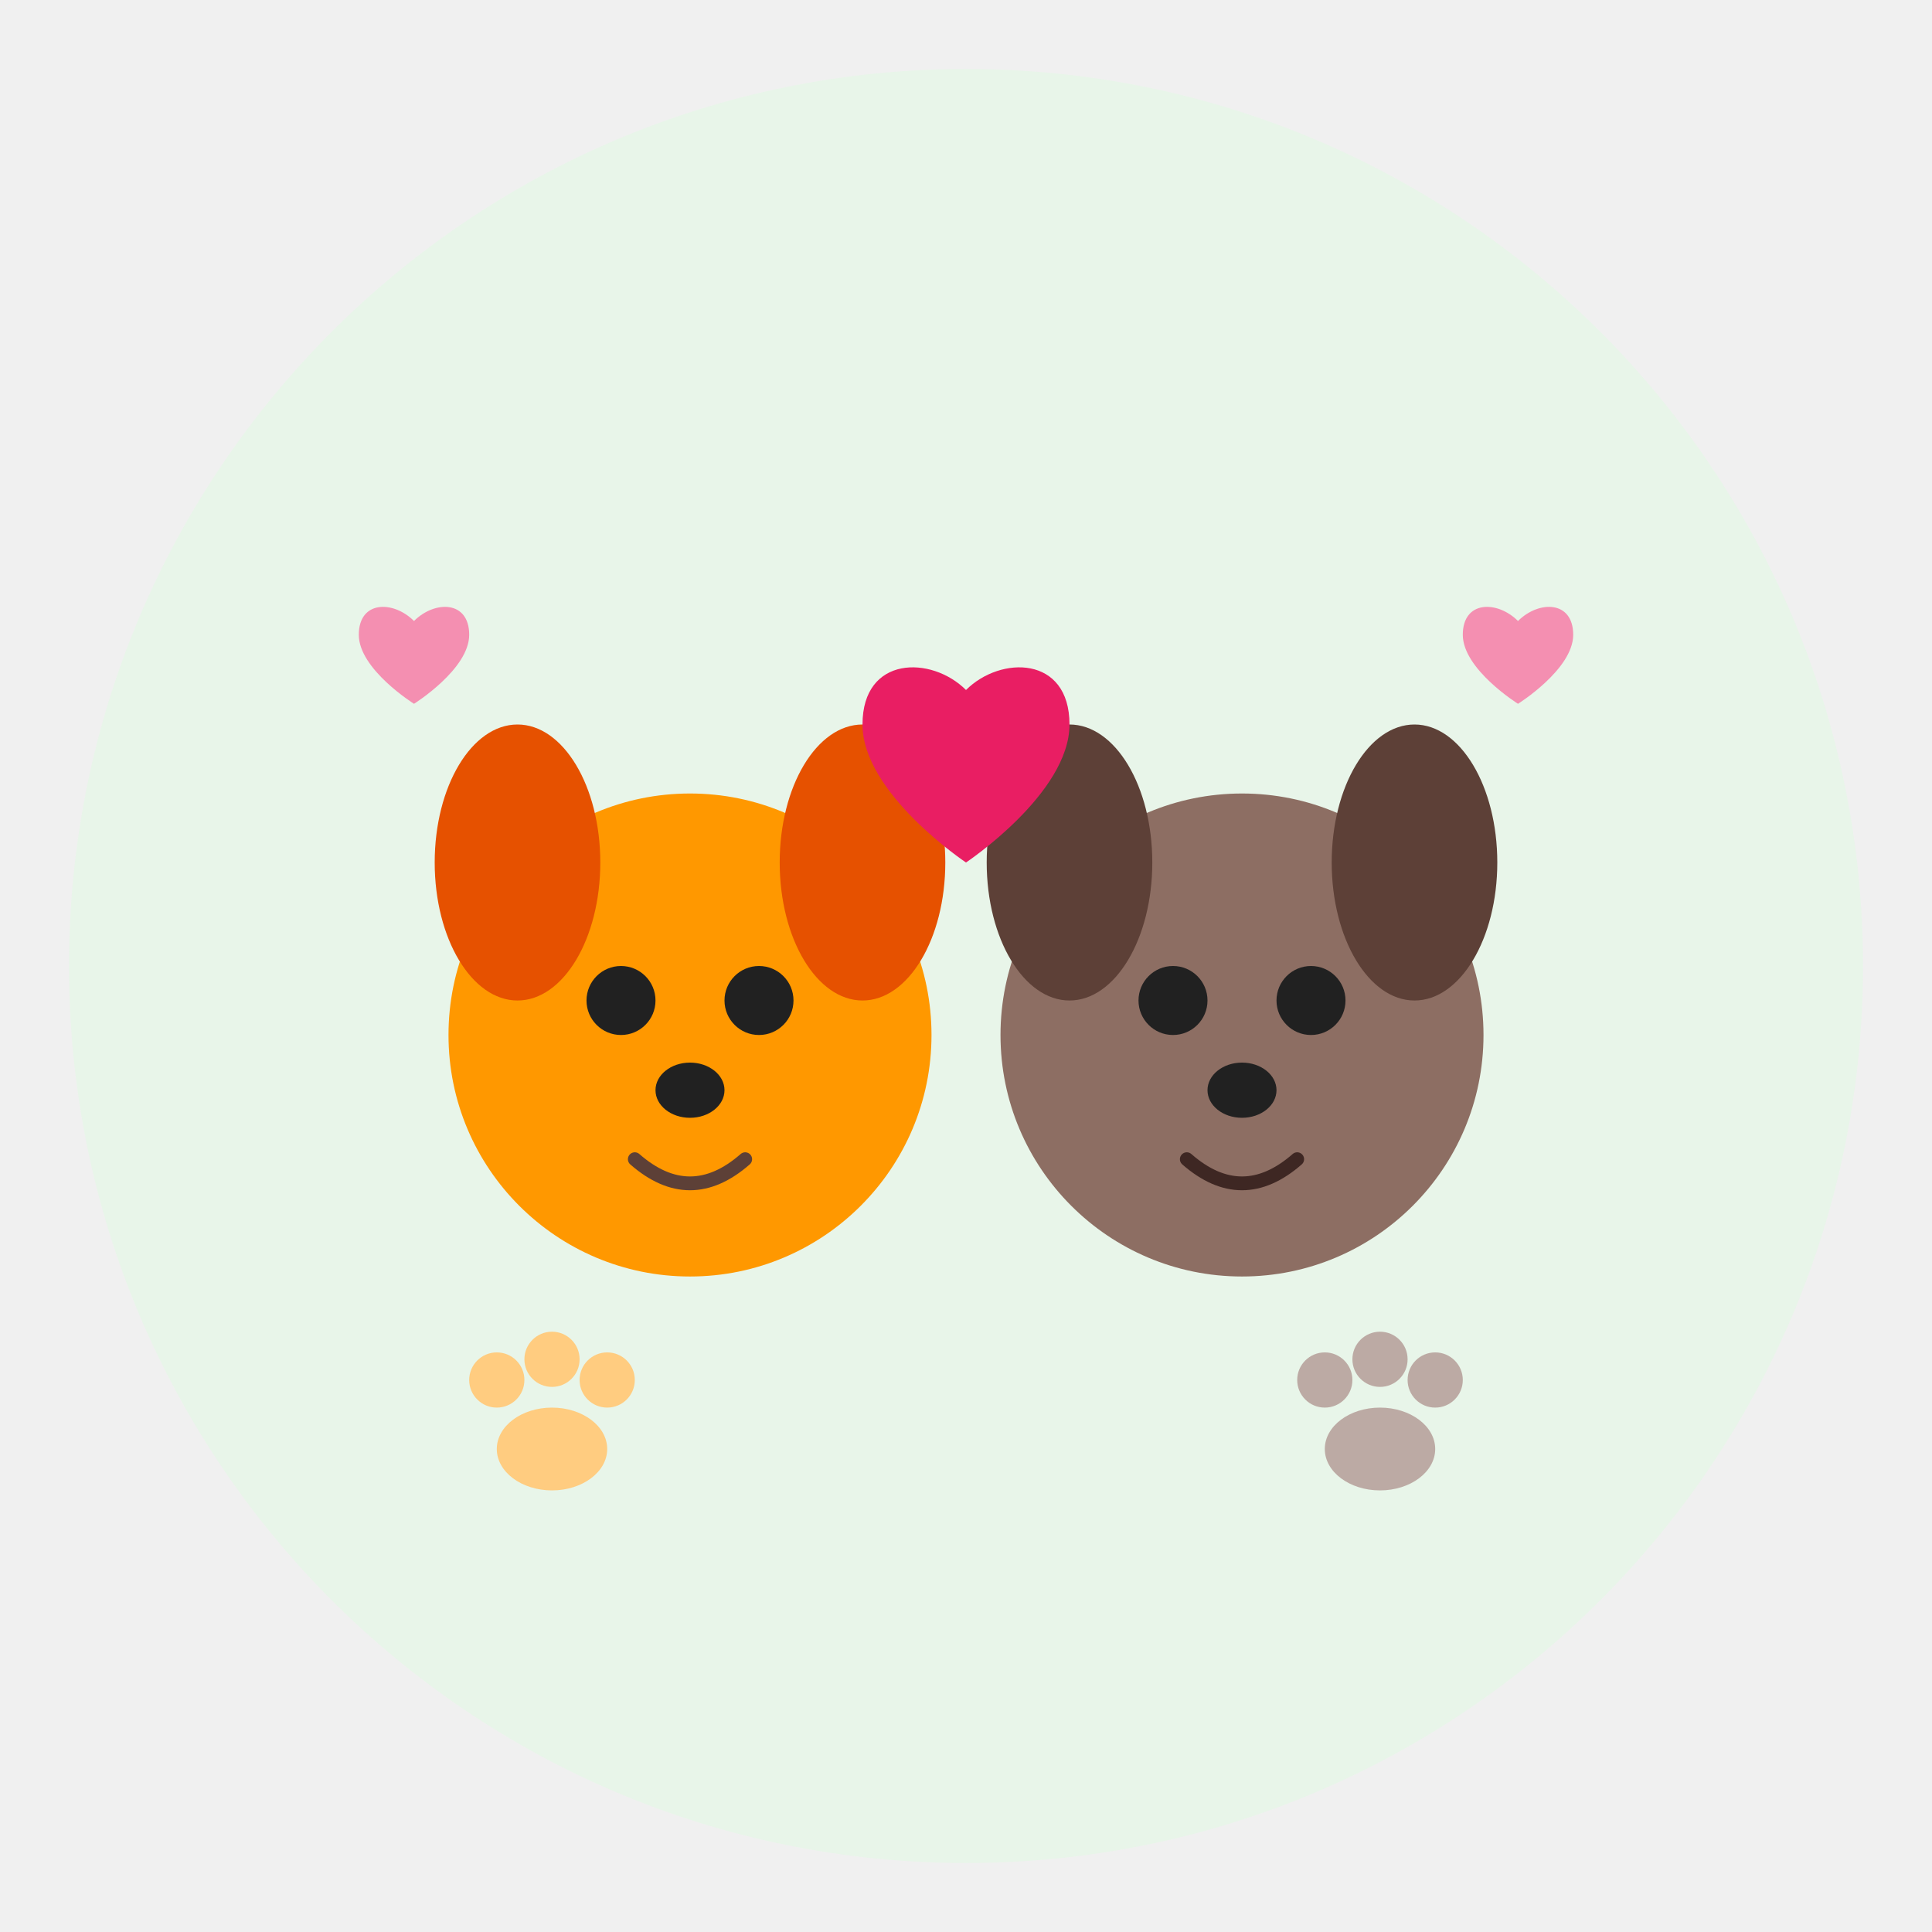
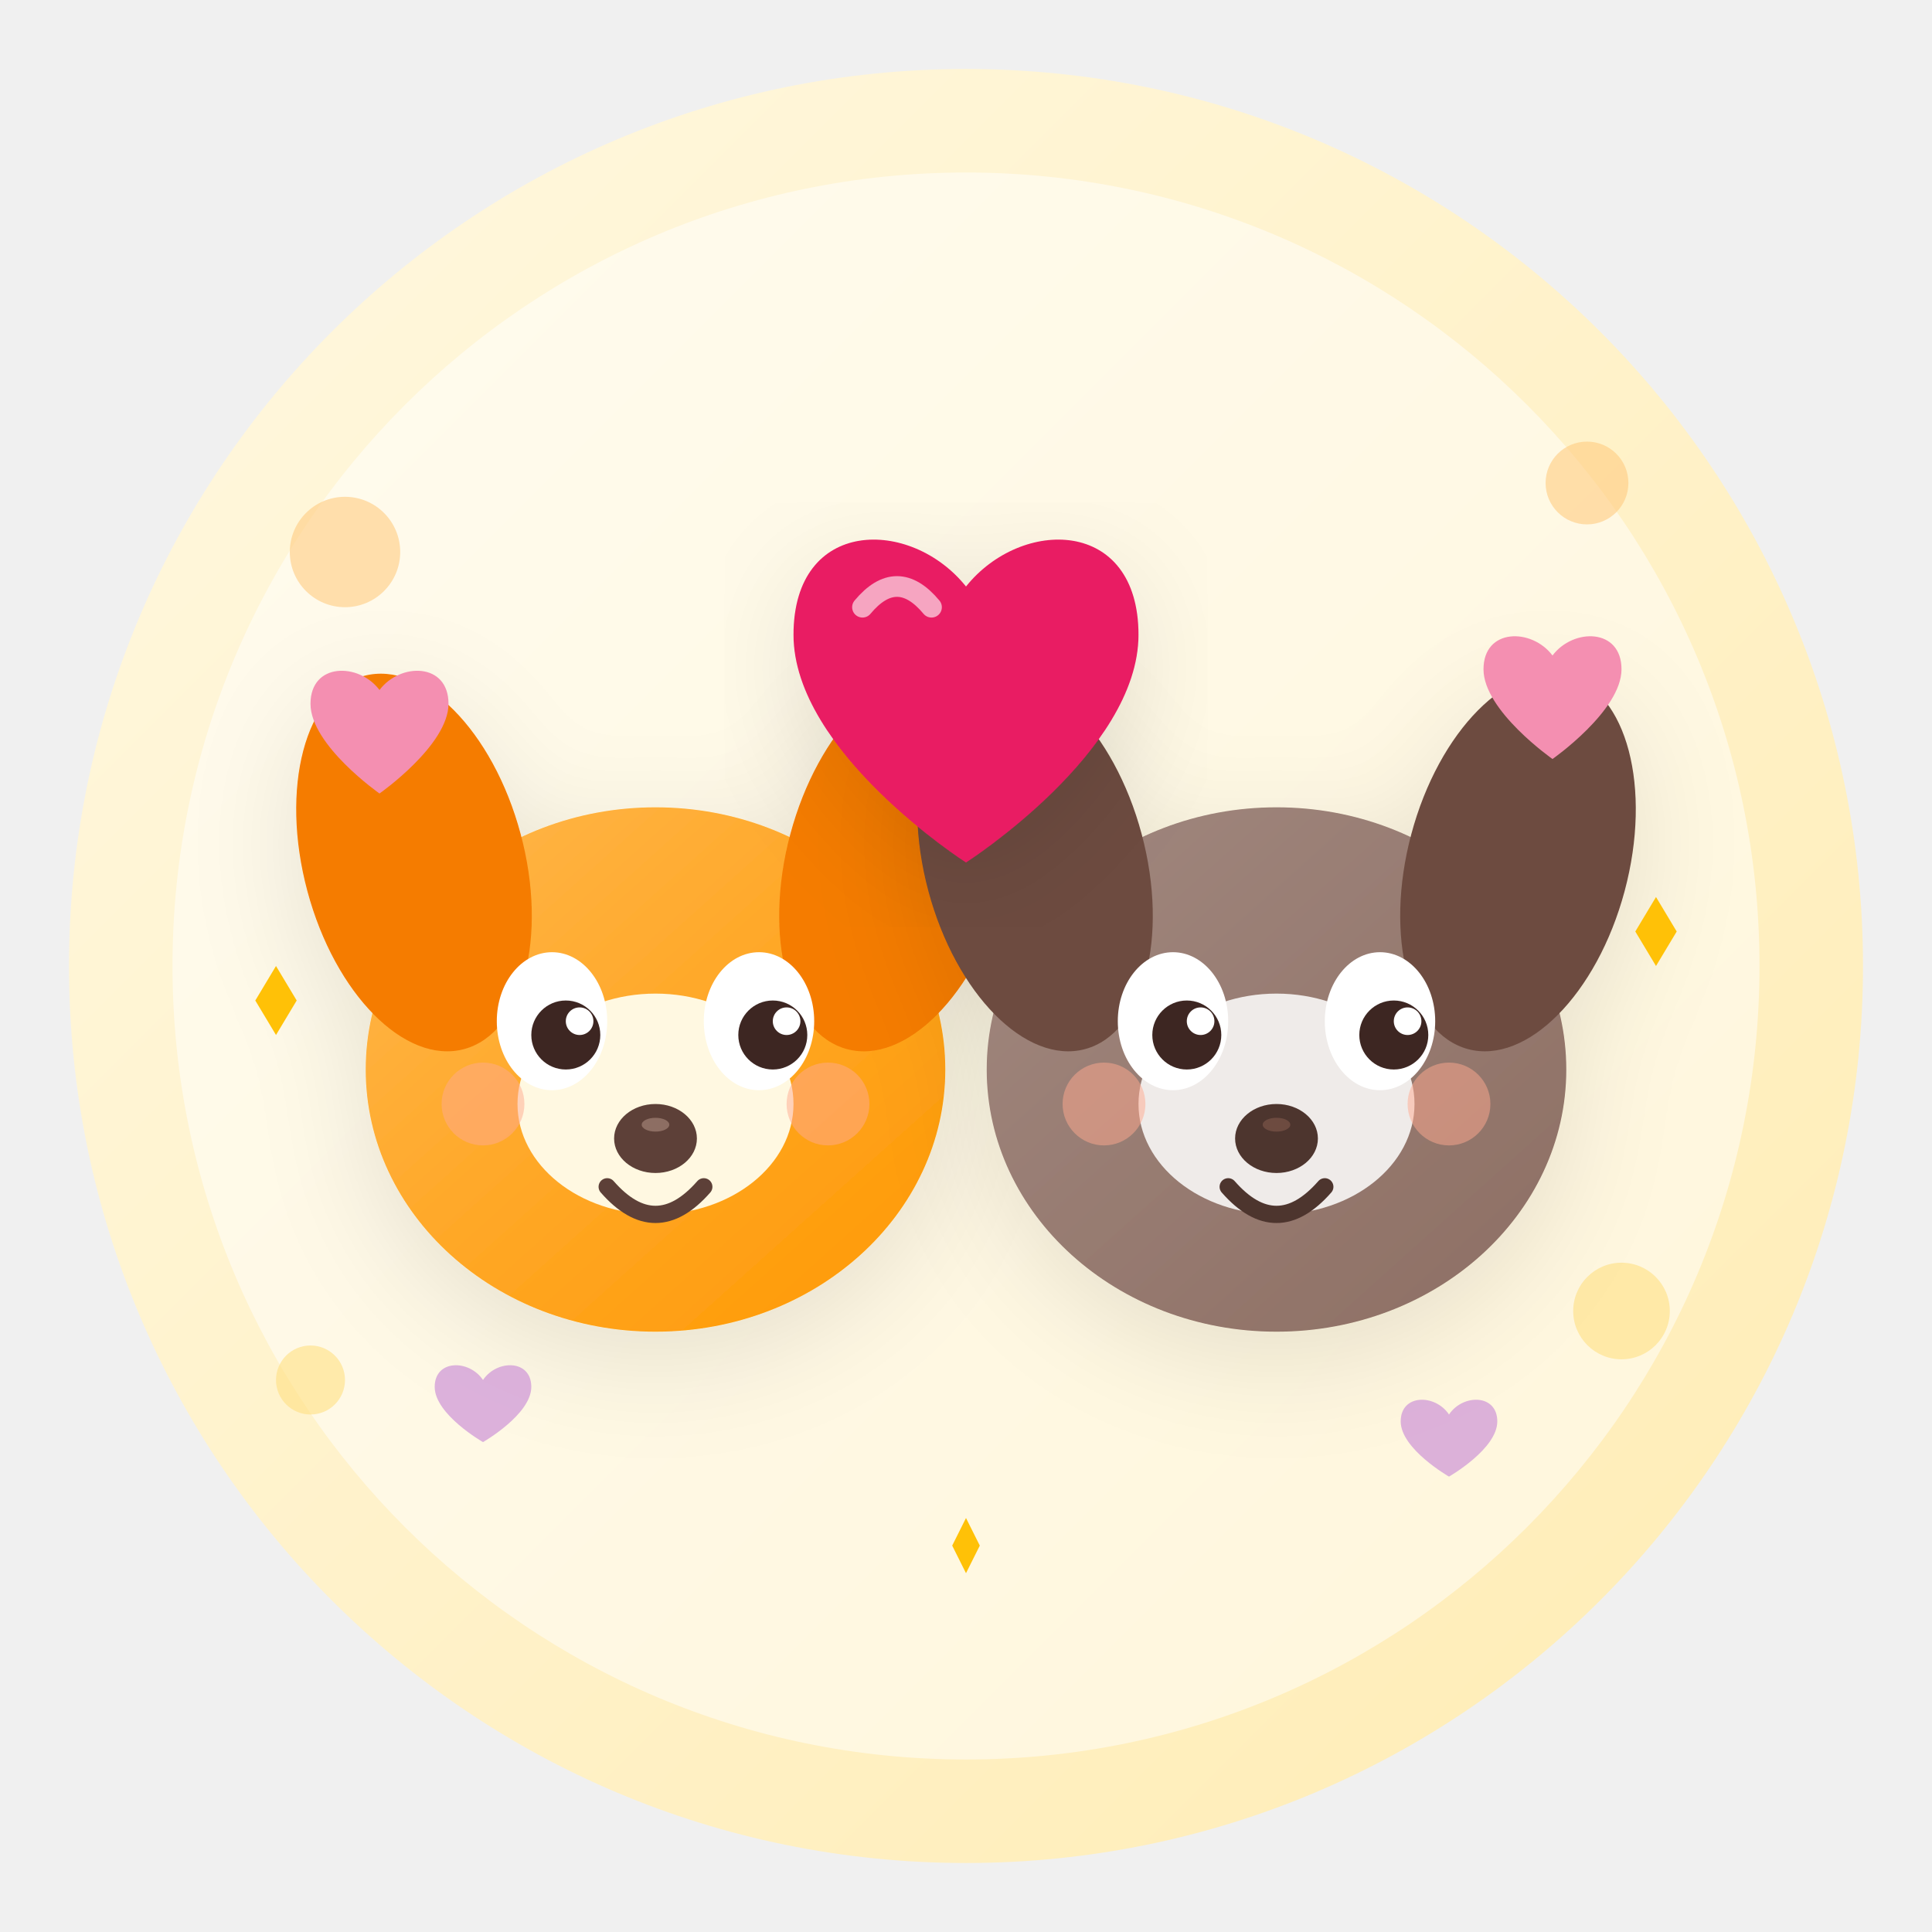
<svg xmlns="http://www.w3.org/2000/svg" width="280" height="280" viewBox="0 0 280 280" fill="none">
-   <circle cx="140" cy="140" r="130" fill="#E8F5E9" />
-   <circle cx="100" cy="150" r="35" fill="#FF9800" />
-   <ellipse cx="75" cy="125" rx="12" ry="20" fill="#E65100" />
-   <ellipse cx="125" cy="125" rx="12" ry="20" fill="#E65100" />
-   <circle cx="90" cy="145" r="5" fill="#212121" />
-   <circle cx="110" cy="145" r="5" fill="#212121" />
-   <ellipse cx="100" cy="158" rx="5" ry="4" fill="#212121" />
-   <path d="M92 168 Q100 175 108 168" stroke="#5D4037" stroke-width="2" fill="none" stroke-linecap="round" />
-   <circle cx="180" cy="150" r="35" fill="#8D6E63" />
-   <ellipse cx="155" cy="125" rx="12" ry="20" fill="#5D4037" />
-   <ellipse cx="205" cy="125" rx="12" ry="20" fill="#5D4037" />
-   <circle cx="170" cy="145" r="5" fill="#212121" />
-   <circle cx="190" cy="145" r="5" fill="#212121" />
-   <ellipse cx="180" cy="158" rx="5" ry="4" fill="#212121" />
-   <path d="M172 168 Q180 175 188 168" stroke="#3E2723" stroke-width="2" fill="none" stroke-linecap="round" />
-   <path d="M140 100 C135 95 125 95 125 105 C125 115 140 125 140 125 C140 125 155 115 155 105 C155 95 145 95 140 100" fill="#E91E63" />
-   <path d="M60 90 C57 87 52 87 52 92 C52 97 60 102 60 102 C60 102 68 97 68 92 C68 87 63 87 60 90" fill="#F48FB1" />
-   <path d="M220 90 C217 87 212 87 212 92 C212 97 220 102 220 102 C220 102 228 97 228 92 C228 87 223 87 220 90" fill="#F48FB1" />
-   <ellipse cx="80" cy="210" rx="8" ry="6" fill="#FFCC80" />
-   <circle cx="72" cy="200" r="4" fill="#FFCC80" />
-   <circle cx="80" cy="197" r="4" fill="#FFCC80" />
-   <circle cx="88" cy="200" r="4" fill="#FFCC80" />
-   <ellipse cx="200" cy="210" rx="8" ry="6" fill="#BCAAA4" />
-   <circle cx="192" cy="200" r="4" fill="#BCAAA4" />
-   <circle cx="200" cy="197" r="4" fill="#BCAAA4" />
-   <circle cx="208" cy="200" r="4" fill="#BCAAA4" />
+   <defs>
+     <linearGradient id="bg1" x1="0%" y1="0%" x2="100%" y2="100%">
+       <stop offset="0%" style="stop-color:#FFF8E1" />
+       <stop offset="100%" style="stop-color:#FFECB3" />
+     </linearGradient>
+     <linearGradient id="dog1" x1="0%" y1="0%" x2="100%" y2="100%">
+       <stop offset="0%" style="stop-color:#FFB74D" />
+       <stop offset="100%" style="stop-color:#FF9800" />
+     </linearGradient>
+     <linearGradient id="dog2" x1="0%" y1="0%" x2="100%" y2="100%">
+       <stop offset="0%" style="stop-color:#A1887F" />
+       <stop offset="100%" style="stop-color:#8D6E63" />
+     </linearGradient>
+     <filter id="shadow1" x="-20%" y="-20%" width="140%" height="140%">
+       <feDropShadow dx="0" dy="4" stdDeviation="8" flood-color="#000" flood-opacity="0.1" />
+     </filter>
+   </defs>
+   <circle cx="140" cy="140" r="130" fill="url(#bg1)" />
+   <circle cx="140" cy="140" r="115" fill="white" fill-opacity="0.5" />
+   <circle cx="50" cy="80" r="8" fill="#FFCC80" fill-opacity="0.6" />
+   <circle cx="230" cy="70" r="6" fill="#FFCC80" fill-opacity="0.6" />
+   <circle cx="45" cy="200" r="5" fill="#FFE082" fill-opacity="0.6" />
+   <circle cx="235" cy="190" r="7" fill="#FFE082" fill-opacity="0.6" />
+   <g filter="url(#shadow1)">
+     <ellipse cx="95" cy="155" rx="42" ry="38" fill="url(#dog1)" />
+     <ellipse cx="60" cy="125" rx="16" ry="28" fill="#F57C00" transform="rotate(-15 60 125)" />
+     <ellipse cx="130" cy="125" rx="16" ry="28" fill="#F57C00" transform="rotate(15 130 125)" />
+     <ellipse cx="95" cy="160" rx="20" ry="16" fill="#FFF8E1" />
+     <ellipse cx="80" cy="148" rx="8" ry="10" fill="white" />
+     <ellipse cx="110" cy="148" rx="8" ry="10" fill="white" />
+     <circle cx="82" cy="150" r="5" fill="#3E2723" />
+     <circle cx="112" cy="150" r="5" fill="#3E2723" />
+     <circle cx="84" cy="148" r="2" fill="white" />
+     <circle cx="114" cy="148" r="2" fill="white" />
+     <ellipse cx="95" cy="165" rx="6" ry="5" fill="#5D4037" />
+     <ellipse cx="95" cy="163" rx="2" ry="1" fill="#8D6E63" />
+     <path d="M88 172 Q95 180 102 172" stroke="#5D4037" stroke-width="2.5" fill="none" stroke-linecap="round" />
+     <circle cx="70" cy="160" r="6" fill="#FFAB91" fill-opacity="0.5" />
+     <circle cx="120" cy="160" r="6" fill="#FFAB91" fill-opacity="0.5" />
+   </g>
+   <g filter="url(#shadow1)">
+     <ellipse cx="185" cy="155" rx="42" ry="38" fill="url(#dog2)" />
+     <ellipse cx="150" cy="125" rx="16" ry="28" fill="#6D4C41" transform="rotate(-15 150 125)" />
+     <ellipse cx="220" cy="125" rx="16" ry="28" fill="#6D4C41" transform="rotate(15 220 125)" />
+     <ellipse cx="185" cy="160" rx="20" ry="16" fill="#EFEBE9" />
+     <ellipse cx="170" cy="148" rx="8" ry="10" fill="white" />
+     <ellipse cx="200" cy="148" rx="8" ry="10" fill="white" />
+     <circle cx="172" cy="150" r="5" fill="#3E2723" />
+     <circle cx="202" cy="150" r="5" fill="#3E2723" />
+     <circle cx="174" cy="148" r="2" fill="white" />
+     <circle cx="204" cy="148" r="2" fill="white" />
+     <ellipse cx="185" cy="165" rx="6" ry="5" fill="#4E342E" />
+     <ellipse cx="185" cy="163" rx="2" ry="1" fill="#6D4C41" />
+     <path d="M178 172 Q185 180 192 172" stroke="#4E342E" stroke-width="2.5" fill="none" stroke-linecap="round" />
+     <circle cx="160" cy="160" r="6" fill="#FFAB91" fill-opacity="0.5" />
+     <circle cx="210" cy="160" r="6" fill="#FFAB91" fill-opacity="0.5" />
+   </g>
+   <g filter="url(#shadow1)">
+     <path d="M140 85 C132 75 115 75 115 92 C115 109 140 125 140 125 C140 125 165 109 165 92 C165 75 148 75 140 85" fill="#E91E63" />
+     <path d="M125 88 Q130 82 135 88" stroke="white" stroke-width="3" fill="none" stroke-linecap="round" opacity="0.6" />
+   </g>
+   <path d="M55 100 C52 96 45 96 45 102 C45 108 55 115 55 115 C55 115 65 108 65 102 C65 96 58 96 55 100" fill="#F48FB1" />
+   <path d="M225 95 C222 91 215 91 215 97 C215 103 225 110 225 110 C225 110 235 103 235 97 C235 91 228 91 225 95" fill="#F48FB1" />
+   <path d="M70 200 C68 197 63 197 63 201 C63 205 70 209 70 209 C70 209 77 205 77 201 C77 197 72 197 70 200" fill="#CE93D8" fill-opacity="0.7" />
+   <path d="M210 205 C208 202 203 202 203 206 C203 210 210 214 210 214 C210 214 217 210 217 206 C217 202 212 202 210 205" fill="#CE93D8" fill-opacity="0.7" />
+   <g fill="#FFC107">
+     <path d="M40 140 L43 145 L40 150 L37 145 Z" />
+     <path d="M240 130 L243 135 L240 140 L237 135 Z" />
+     <path d="M140 220 L142 224 L140 228 L138 224 Z" />
+   </g>
</svg>
